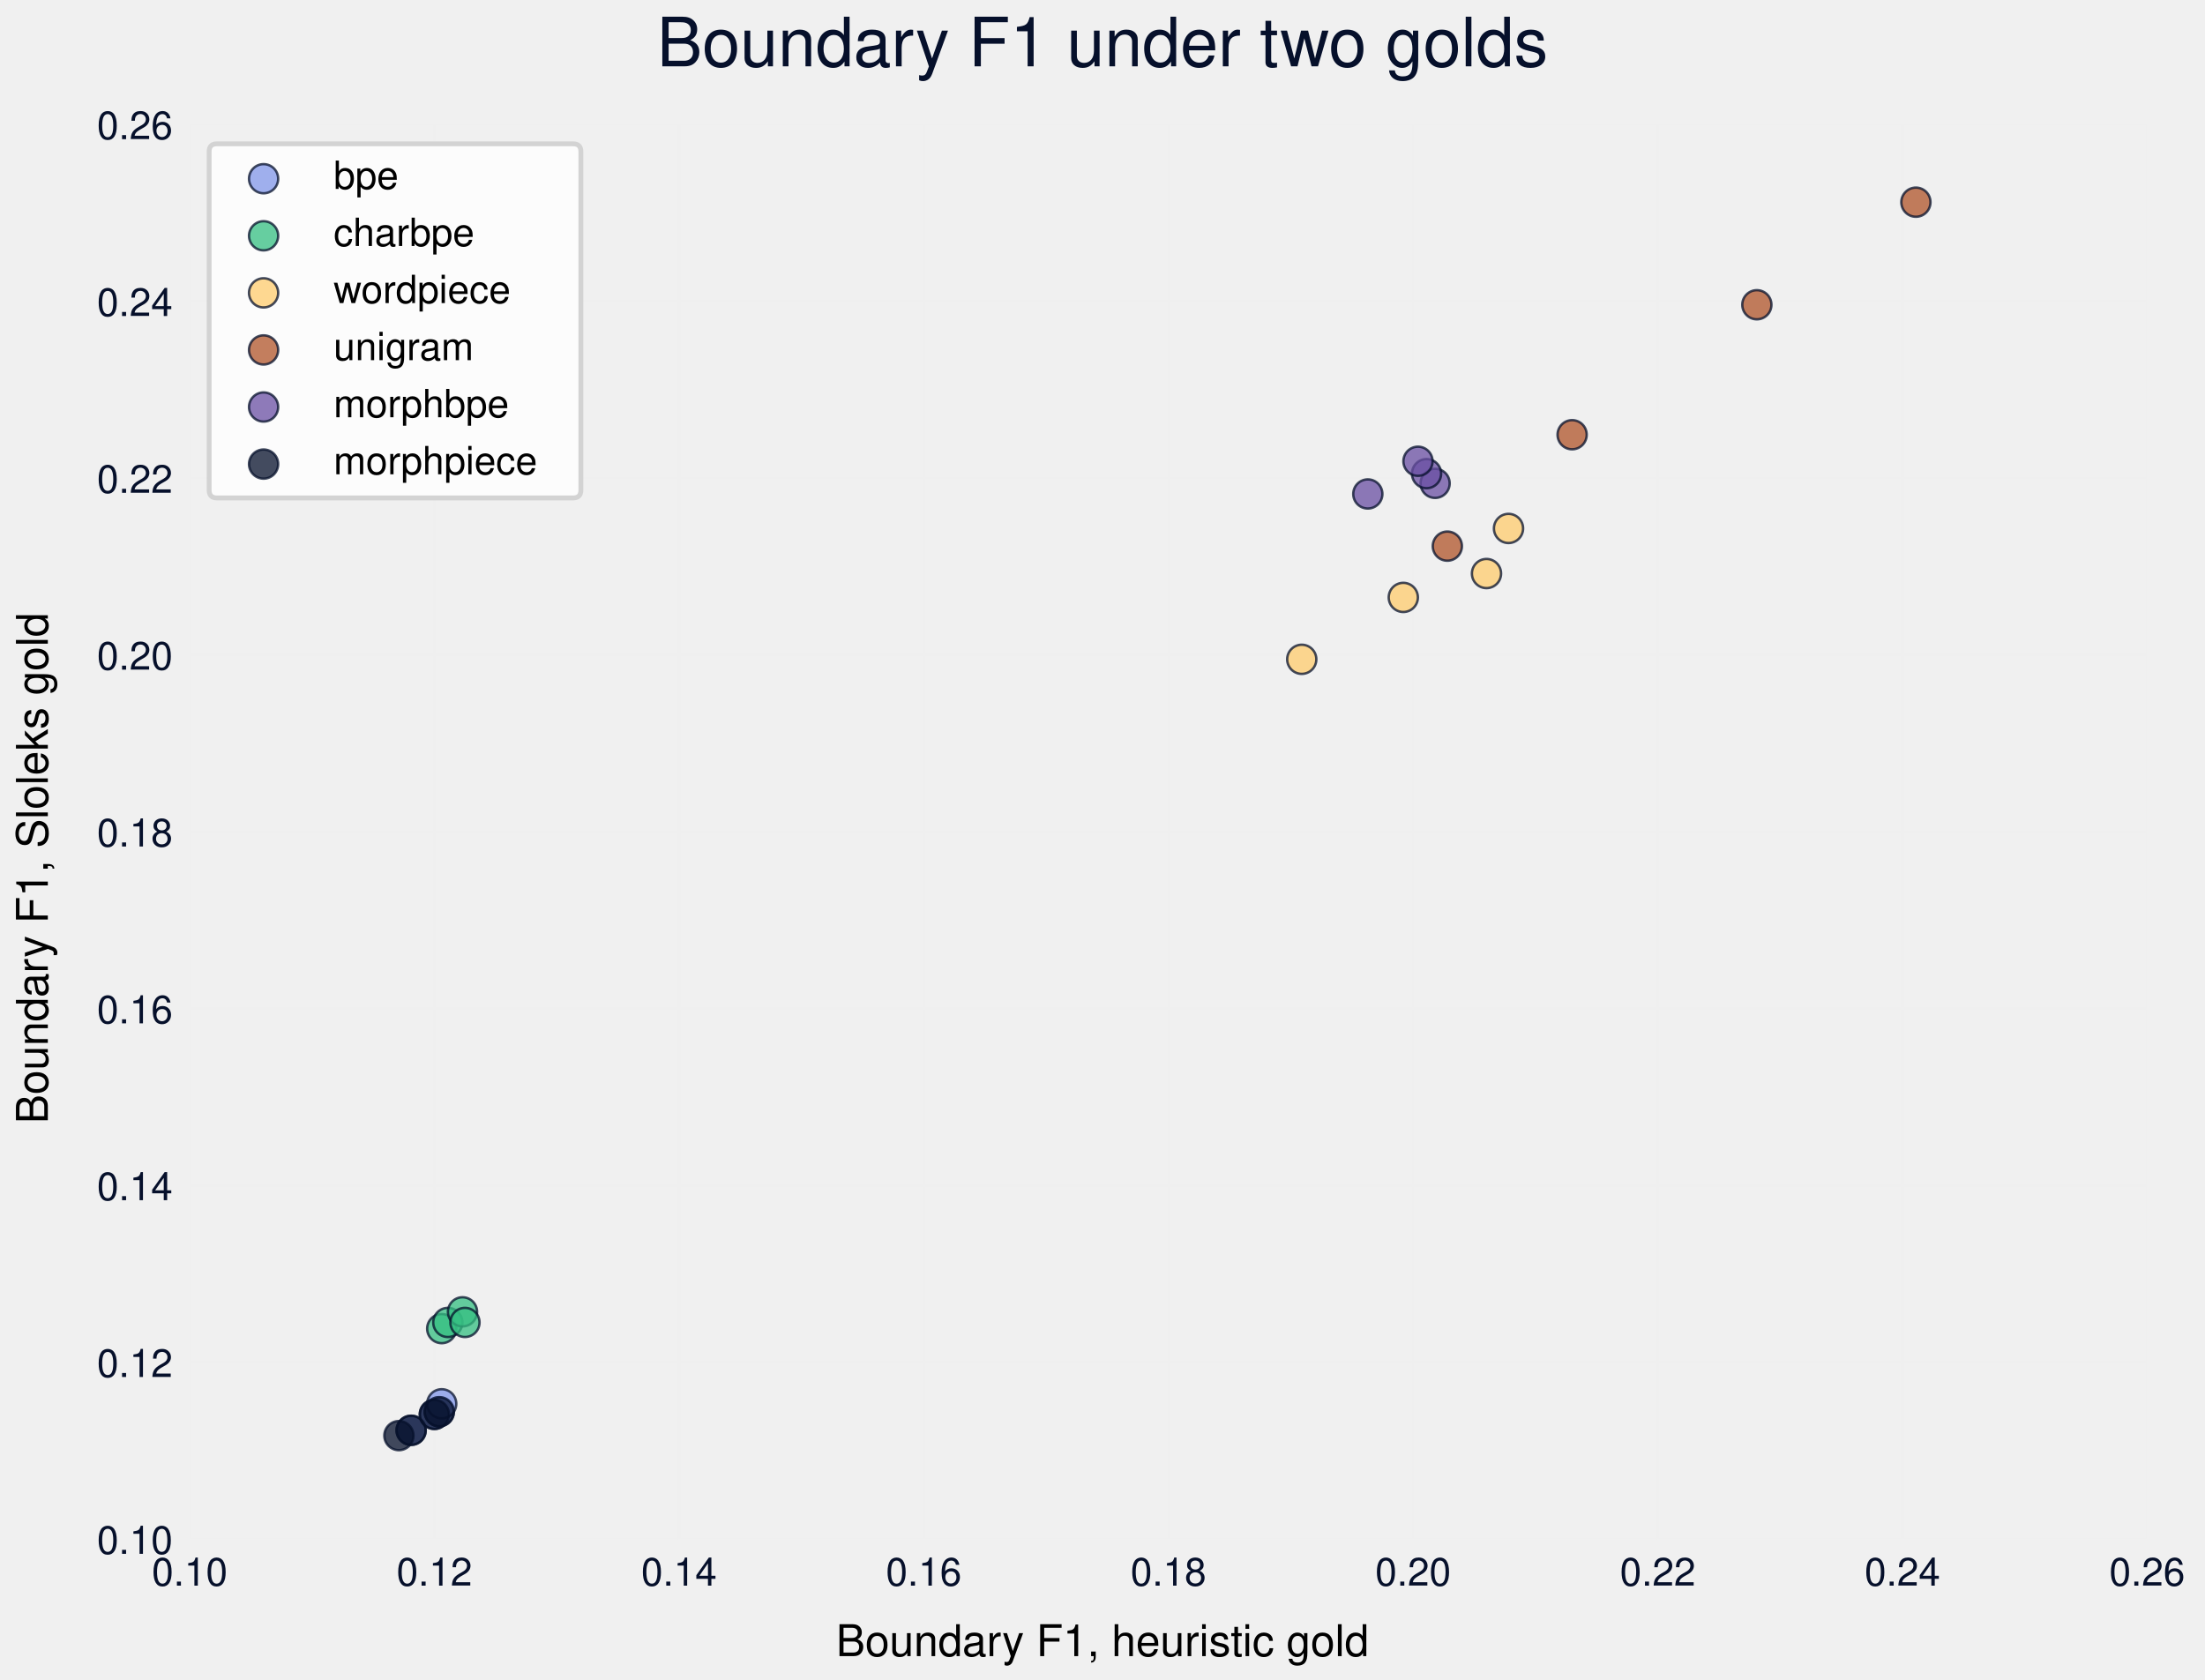
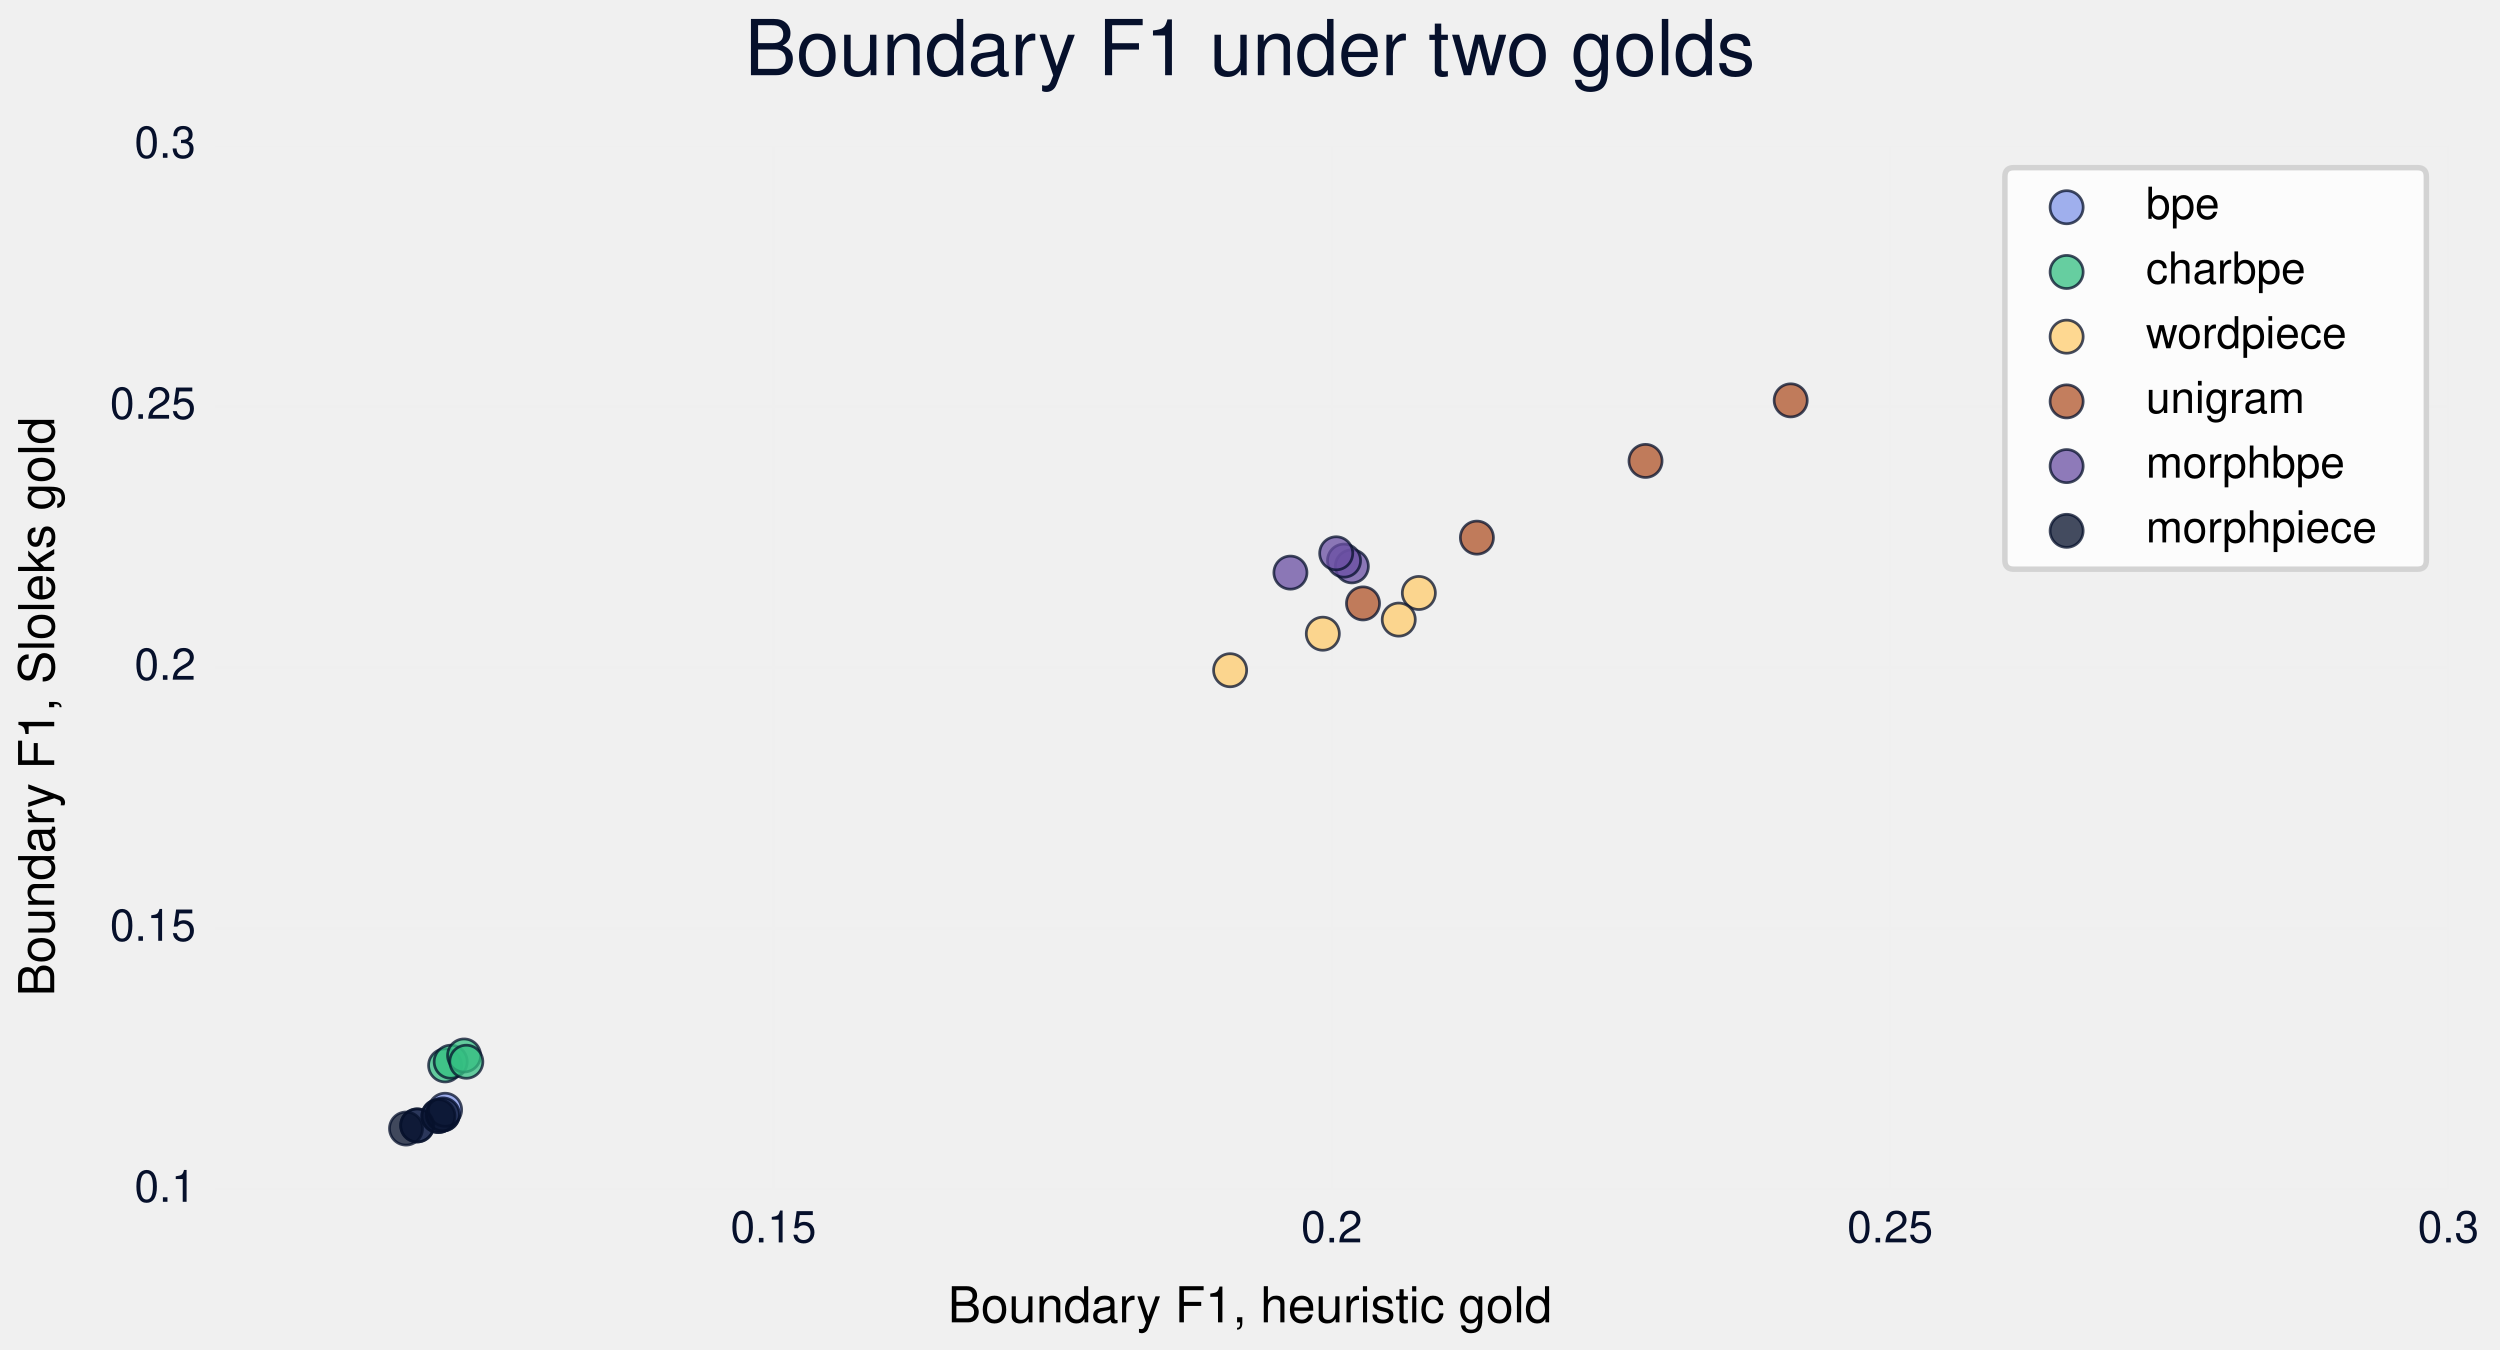
- <svg xmlns="http://www.w3.org/2000/svg" xmlns:xlink="http://www.w3.org/1999/xlink" width="453.6pt" height="345.6pt" viewBox="0 0 453.6 345.6" version="1.1">
+ <svg xmlns="http://www.w3.org/2000/svg" xmlns:xlink="http://www.w3.org/1999/xlink" width="453.6pt" height="244.8pt" viewBox="0 0 453.6 244.8" version="1.1">
  <defs>
    <style type="text/css">*{stroke-linejoin: round; stroke-linecap: butt}</style>
  </defs>
  <g id="figure_1">
    <g id="patch_1">
-       <path d="M 0 345.6  L 453.6 345.6  L 453.6 0  L 0 0  L 0 345.6  z " style="fill: none" />
+       <path d="M 0 244.8  L 453.6 244.8  L 453.6 0  L 0 0  L 0 244.8  z " style="fill: none" />
    </g>
    <g id="axes_1">
      <g id="patch_2">
-         <path d="M 39.024 316.646  L 441.694 316.646  L 441.694 25.589  L 39.024 25.589  L 39.024 316.646  z " style="fill: none" />
+         <path d="M 39.024 215.846  L 444.239 215.846  L 444.239 26.421  L 39.024 26.421  L 39.024 215.846  z " style="fill: none" />
      </g>
      <g id="matplotlib.axis_1">
        <g id="xtick_1">
          <g id="line2d_1">
-             <path d="M 39.024 316.646  L 39.024 25.589  " clip-path="url(#p932ed86203)" style="fill: none; stroke: #efefef; stroke-width: 0.5; stroke-linecap: square" />
+             <path d="M 140.327 215.846  L 140.327 26.421  " clip-path="url(#p9d73b350f4)" style="fill: none; stroke: #efefef; stroke-width: 0.5; stroke-linecap: square" />
          </g>
          <g id="line2d_2" />
          <g id="text_1">
-             <text style="font-size: 8px; font-family: 'Instrument Sans', 'Helvetica', 'Arial', sans-serif; text-anchor: middle; fill: #06102b" x="39.024" y="326.225" transform="rotate(-0 39.02353 326.2252)">0.10</text>
+             <text style="font-size: 8px; font-family: 'Instrument Sans', 'Helvetica', 'Arial', sans-serif; text-anchor: middle; fill: #06102b" x="140.327" y="225.425" transform="rotate(-0 140.3273 225.4252)">0.15</text>
          </g>
        </g>
        <g id="xtick_2">
          <g id="line2d_3">
-             <path d="M 89.357 316.646  L 89.357 25.589  " clip-path="url(#p932ed86203)" style="fill: none; stroke: #efefef; stroke-width: 0.5; stroke-linecap: square" />
+             <path d="M 241.631 215.846  L 241.631 26.421  " clip-path="url(#p9d73b350f4)" style="fill: none; stroke: #efefef; stroke-width: 0.5; stroke-linecap: square" />
          </g>
          <g id="line2d_4" />
          <g id="text_2">
-             <text style="font-size: 8px; font-family: 'Instrument Sans', 'Helvetica', 'Arial', sans-serif; text-anchor: middle; fill: #06102b" x="89.357" y="326.225" transform="rotate(-0 89.35728 326.2252)">0.12</text>
+             <text style="font-size: 8px; font-family: 'Instrument Sans', 'Helvetica', 'Arial', sans-serif; text-anchor: middle; fill: #06102b" x="241.631" y="225.425" transform="rotate(-0 241.631 225.4252)">0.2</text>
          </g>
        </g>
        <g id="xtick_3">
          <g id="line2d_5">
-             <path d="M 139.691 316.646  L 139.691 25.589  " clip-path="url(#p932ed86203)" style="fill: none; stroke: #efefef; stroke-width: 0.5; stroke-linecap: square" />
+             <path d="M 342.935 215.846  L 342.935 26.421  " clip-path="url(#p9d73b350f4)" style="fill: none; stroke: #efefef; stroke-width: 0.5; stroke-linecap: square" />
          </g>
          <g id="line2d_6" />
          <g id="text_3">
-             <text style="font-size: 8px; font-family: 'Instrument Sans', 'Helvetica', 'Arial', sans-serif; text-anchor: middle; fill: #06102b" x="139.691" y="326.225" transform="rotate(-0 139.691 326.2252)">0.14</text>
+             <text style="font-size: 8px; font-family: 'Instrument Sans', 'Helvetica', 'Arial', sans-serif; text-anchor: middle; fill: #06102b" x="342.935" y="225.425" transform="rotate(-0 342.9348 225.4252)">0.25</text>
          </g>
        </g>
        <g id="xtick_4">
          <g id="line2d_7">
-             <path d="M 190.025 316.646  L 190.025 25.589  " clip-path="url(#p932ed86203)" style="fill: none; stroke: #efefef; stroke-width: 0.5; stroke-linecap: square" />
+             <path d="M 444.239 215.846  L 444.239 26.421  " clip-path="url(#p9d73b350f4)" style="fill: none; stroke: #efefef; stroke-width: 0.5; stroke-linecap: square" />
          </g>
          <g id="line2d_8" />
          <g id="text_4">
-             <text style="font-size: 8px; font-family: 'Instrument Sans', 'Helvetica', 'Arial', sans-serif; text-anchor: middle; fill: #06102b" x="190.025" y="326.225" transform="rotate(-0 190.0248 326.2252)">0.16</text>
-           </g>
-         </g>
-         <g id="xtick_5">
+             <text style="font-size: 8px; font-family: 'Instrument Sans', 'Helvetica', 'Arial', sans-serif; text-anchor: middle; fill: #06102b" x="444.239" y="225.425" transform="rotate(-0 444.2385 225.4252)">0.3</text>
+           </g>
+         </g>
+       </g>
+       <g id="matplotlib.axis_2">
+         <g id="ytick_1">
          <g id="line2d_9">
-             <path d="M 240.359 316.646  L 240.359 25.589  " clip-path="url(#p932ed86203)" style="fill: none; stroke: #efefef; stroke-width: 0.5; stroke-linecap: square" />
+             <path d="M 39.024 215.846  L 444.239 215.846  " clip-path="url(#p9d73b350f4)" style="fill: none; stroke: #efefef; stroke-width: 0.5; stroke-linecap: square" />
          </g>
          <g id="line2d_10" />
          <g id="text_5">
-             <text style="font-size: 8px; font-family: 'Instrument Sans', 'Helvetica', 'Arial', sans-serif; text-anchor: middle; fill: #06102b" x="240.359" y="326.225" transform="rotate(-0 240.3585 326.2252)">0.18</text>
-           </g>
-         </g>
-         <g id="xtick_6">
+             <text style="font-size: 8px; font-family: 'Instrument Sans', 'Helvetica', 'Arial', sans-serif; text-anchor: end; fill: #06102b" x="35.524" y="218.054" transform="rotate(-0 35.52353 218.054)">0.1</text>
+           </g>
+         </g>
+         <g id="ytick_2">
          <g id="line2d_11">
-             <path d="M 290.692 316.646  L 290.692 25.589  " clip-path="url(#p932ed86203)" style="fill: none; stroke: #efefef; stroke-width: 0.5; stroke-linecap: square" />
+             <path d="M 39.024 168.49  L 444.239 168.49  " clip-path="url(#p9d73b350f4)" style="fill: none; stroke: #efefef; stroke-width: 0.5; stroke-linecap: square" />
          </g>
          <g id="line2d_12" />
          <g id="text_6">
-             <text style="font-size: 8px; font-family: 'Instrument Sans', 'Helvetica', 'Arial', sans-serif; text-anchor: middle; fill: #06102b" x="290.692" y="326.225" transform="rotate(-0 290.6923 326.2252)">0.20</text>
-           </g>
-         </g>
-         <g id="xtick_7">
+             <text style="font-size: 8px; font-family: 'Instrument Sans', 'Helvetica', 'Arial', sans-serif; text-anchor: end; fill: #06102b" x="35.524" y="170.698" transform="rotate(-0 35.52353 170.6977)">0.15</text>
+           </g>
+         </g>
+         <g id="ytick_3">
          <g id="line2d_13">
-             <path d="M 341.026 316.646  L 341.026 25.589  " clip-path="url(#p932ed86203)" style="fill: none; stroke: #efefef; stroke-width: 0.5; stroke-linecap: square" />
+             <path d="M 39.024 121.134  L 444.239 121.134  " clip-path="url(#p9d73b350f4)" style="fill: none; stroke: #efefef; stroke-width: 0.5; stroke-linecap: square" />
          </g>
          <g id="line2d_14" />
          <g id="text_7">
-             <text style="font-size: 8px; font-family: 'Instrument Sans', 'Helvetica', 'Arial', sans-serif; text-anchor: middle; fill: #06102b" x="341.026" y="326.225" transform="rotate(-0 341.026 326.2252)">0.22</text>
-           </g>
-         </g>
-         <g id="xtick_8">
+             <text style="font-size: 8px; font-family: 'Instrument Sans', 'Helvetica', 'Arial', sans-serif; text-anchor: end; fill: #06102b" x="35.524" y="123.341" transform="rotate(-0 35.52353 123.3414)">0.2</text>
+           </g>
+         </g>
+         <g id="ytick_4">
          <g id="line2d_15">
-             <path d="M 391.36 316.646  L 391.36 25.589  " clip-path="url(#p932ed86203)" style="fill: none; stroke: #efefef; stroke-width: 0.5; stroke-linecap: square" />
+             <path d="M 39.024 73.778  L 444.239 73.778  " clip-path="url(#p9d73b350f4)" style="fill: none; stroke: #efefef; stroke-width: 0.5; stroke-linecap: square" />
          </g>
          <g id="line2d_16" />
          <g id="text_8">
-             <text style="font-size: 8px; font-family: 'Instrument Sans', 'Helvetica', 'Arial', sans-serif; text-anchor: middle; fill: #06102b" x="391.36" y="326.225" transform="rotate(-0 391.3598 326.2252)">0.24</text>
-           </g>
-         </g>
-         <g id="xtick_9">
+             <text style="font-size: 8px; font-family: 'Instrument Sans', 'Helvetica', 'Arial', sans-serif; text-anchor: end; fill: #06102b" x="35.524" y="75.985" transform="rotate(-0 35.52353 75.98513)">0.25</text>
+           </g>
+         </g>
+         <g id="ytick_5">
          <g id="line2d_17">
-             <path d="M 441.694 316.646  L 441.694 25.589  " clip-path="url(#p932ed86203)" style="fill: none; stroke: #efefef; stroke-width: 0.5; stroke-linecap: square" />
+             <path d="M 39.024 26.421  L 444.239 26.421  " clip-path="url(#p9d73b350f4)" style="fill: none; stroke: #efefef; stroke-width: 0.5; stroke-linecap: square" />
          </g>
          <g id="line2d_18" />
          <g id="text_9">
-             <text style="font-size: 8px; font-family: 'Instrument Sans', 'Helvetica', 'Arial', sans-serif; text-anchor: middle; fill: #06102b" x="441.694" y="326.225" transform="rotate(-0 441.6935 326.2252)">0.26</text>
-           </g>
-         </g>
-       </g>
-       <g id="matplotlib.axis_2">
-         <g id="ytick_1">
-           <g id="line2d_19">
-             <path d="M 39.024 316.646  L 441.694 316.646  " clip-path="url(#p932ed86203)" style="fill: none; stroke: #efefef; stroke-width: 0.5; stroke-linecap: square" />
-           </g>
-           <g id="line2d_20" />
-           <g id="text_10">
-             <text style="font-size: 8px; font-family: 'Instrument Sans', 'Helvetica', 'Arial', sans-serif; text-anchor: end; fill: #06102b" x="35.524" y="319.686" transform="rotate(-0 35.52353 319.6858)">0.10</text>
-           </g>
-         </g>
-         <g id="ytick_2">
-           <g id="line2d_21">
-             <path d="M 39.024 280.264  L 441.694 280.264  " clip-path="url(#p932ed86203)" style="fill: none; stroke: #efefef; stroke-width: 0.5; stroke-linecap: square" />
-           </g>
-           <g id="line2d_22" />
-           <g id="text_11">
-             <text style="font-size: 8px; font-family: 'Instrument Sans', 'Helvetica', 'Arial', sans-serif; text-anchor: end; fill: #06102b" x="35.524" y="283.304" transform="rotate(-0 35.52353 283.3037)">0.12</text>
-           </g>
-         </g>
-         <g id="ytick_3">
-           <g id="line2d_23">
-             <path d="M 39.024 243.882  L 441.694 243.882  " clip-path="url(#p932ed86203)" style="fill: none; stroke: #efefef; stroke-width: 0.5; stroke-linecap: square" />
-           </g>
-           <g id="line2d_24" />
-           <g id="text_12">
-             <text style="font-size: 8px; font-family: 'Instrument Sans', 'Helvetica', 'Arial', sans-serif; text-anchor: end; fill: #06102b" x="35.524" y="246.922" transform="rotate(-0 35.52353 246.9216)">0.14</text>
-           </g>
-         </g>
-         <g id="ytick_4">
-           <g id="line2d_25">
-             <path d="M 39.024 207.5  L 441.694 207.5  " clip-path="url(#p932ed86203)" style="fill: none; stroke: #efefef; stroke-width: 0.5; stroke-linecap: square" />
-           </g>
-           <g id="line2d_26" />
-           <g id="text_13">
-             <text style="font-size: 8px; font-family: 'Instrument Sans', 'Helvetica', 'Arial', sans-serif; text-anchor: end; fill: #06102b" x="35.524" y="210.539" transform="rotate(-0 35.52353 210.5395)">0.16</text>
-           </g>
-         </g>
-         <g id="ytick_5">
-           <g id="line2d_27">
-             <path d="M 39.024 171.118  L 441.694 171.118  " clip-path="url(#p932ed86203)" style="fill: none; stroke: #efefef; stroke-width: 0.5; stroke-linecap: square" />
-           </g>
-           <g id="line2d_28" />
-           <g id="text_14">
-             <text style="font-size: 8px; font-family: 'Instrument Sans', 'Helvetica', 'Arial', sans-serif; text-anchor: end; fill: #06102b" x="35.524" y="174.157" transform="rotate(-0 35.52353 174.1573)">0.18</text>
-           </g>
-         </g>
-         <g id="ytick_6">
-           <g id="line2d_29">
-             <path d="M 39.024 134.736  L 441.694 134.736  " clip-path="url(#p932ed86203)" style="fill: none; stroke: #efefef; stroke-width: 0.5; stroke-linecap: square" />
-           </g>
-           <g id="line2d_30" />
-           <g id="text_15">
-             <text style="font-size: 8px; font-family: 'Instrument Sans', 'Helvetica', 'Arial', sans-serif; text-anchor: end; fill: #06102b" x="35.524" y="137.775" transform="rotate(-0 35.52353 137.7752)">0.20</text>
-           </g>
-         </g>
-         <g id="ytick_7">
-           <g id="line2d_31">
-             <path d="M 39.024 98.354  L 441.694 98.354  " clip-path="url(#p932ed86203)" style="fill: none; stroke: #efefef; stroke-width: 0.5; stroke-linecap: square" />
-           </g>
-           <g id="line2d_32" />
-           <g id="text_16">
-             <text style="font-size: 8px; font-family: 'Instrument Sans', 'Helvetica', 'Arial', sans-serif; text-anchor: end; fill: #06102b" x="35.524" y="101.393" transform="rotate(-0 35.52353 101.3931)">0.22</text>
-           </g>
-         </g>
-         <g id="ytick_8">
-           <g id="line2d_33">
-             <path d="M 39.024 61.972  L 441.694 61.972  " clip-path="url(#p932ed86203)" style="fill: none; stroke: #efefef; stroke-width: 0.5; stroke-linecap: square" />
-           </g>
-           <g id="line2d_34" />
-           <g id="text_17">
-             <text style="font-size: 8px; font-family: 'Instrument Sans', 'Helvetica', 'Arial', sans-serif; text-anchor: end; fill: #06102b" x="35.524" y="65.011" transform="rotate(-0 35.52353 65.01097)">0.24</text>
-           </g>
-         </g>
-         <g id="ytick_9">
-           <g id="line2d_35">
-             <path d="M 39.024 25.589  L 441.694 25.589  " clip-path="url(#p932ed86203)" style="fill: none; stroke: #efefef; stroke-width: 0.5; stroke-linecap: square" />
-           </g>
-           <g id="line2d_36" />
-           <g id="text_18">
-             <text style="font-size: 8px; font-family: 'Instrument Sans', 'Helvetica', 'Arial', sans-serif; text-anchor: end; fill: #06102b" x="35.524" y="28.629" transform="rotate(-0 35.52353 28.62884)">0.26</text>
+             <text style="font-size: 8px; font-family: 'Instrument Sans', 'Helvetica', 'Arial', sans-serif; text-anchor: end; fill: #06102b" x="35.524" y="28.629" transform="rotate(-0 35.52353 28.62884)">0.3</text>
          </g>
        </g>
      </g>
      <g id="PathCollection_1">
        <defs>
-           <path id="mbafbd36885" d="M 0 3  C 0.796 3 1.559 2.684 2.121 2.121  C 2.684 1.559 3 0.796 3 0  C 3 -0.796 2.684 -1.559 2.121 -2.121  C 1.559 -2.684 0.796 -3 0 -3  C -0.796 -3 -1.559 -2.684 -2.121 -2.121  C -2.684 -1.559 -3 -0.796 -3 0  C -3 0.796 -2.684 1.559 -2.121 2.121  C -1.559 2.684 -0.796 3 0 3  z " style="stroke: #06102b; stroke-opacity: 0.75; stroke-width: 0.5" />
-         </defs>
-         <g clip-path="url(#p932ed86203)">
-           <use xlink:href="#mbafbd36885" x="84.576" y="294.271" style="fill: #8096e8; fill-opacity: 0.75; stroke: #06102b; stroke-opacity: 0.75; stroke-width: 0.5" />
-           <use xlink:href="#mbafbd36885" x="89.357" y="290.997" style="fill: #8096e8; fill-opacity: 0.75; stroke: #06102b; stroke-opacity: 0.75; stroke-width: 0.5" />
-           <use xlink:href="#mbafbd36885" x="90.364" y="290.451" style="fill: #8096e8; fill-opacity: 0.75; stroke: #06102b; stroke-opacity: 0.75; stroke-width: 0.5" />
-           <use xlink:href="#mbafbd36885" x="90.867" y="288.814" style="fill: #8096e8; fill-opacity: 0.75; stroke: #06102b; stroke-opacity: 0.75; stroke-width: 0.5" />
+           <path id="mfeded233cc" d="M 0 3  C 0.796 3 1.559 2.684 2.121 2.121  C 2.684 1.559 3 0.796 3 0  C 3 -0.796 2.684 -1.559 2.121 -2.121  C 1.559 -2.684 0.796 -3 0 -3  C -0.796 -3 -1.559 -2.684 -2.121 -2.121  C -2.684 -1.559 -3 -0.796 -3 0  C -3 0.796 -2.684 1.559 -2.121 2.121  C -1.559 2.684 -0.796 3 0 3  z " style="stroke: #06102b; stroke-opacity: 0.75; stroke-width: 0.5" />
+         </defs>
+         <g clip-path="url(#p9d73b350f4)">
+           <use xlink:href="#mfeded233cc" x="75.695" y="204.197" style="fill: #8096e8; fill-opacity: 0.75; stroke: #06102b; stroke-opacity: 0.75; stroke-width: 0.5" />
+           <use xlink:href="#mfeded233cc" x="79.545" y="202.492" style="fill: #8096e8; fill-opacity: 0.75; stroke: #06102b; stroke-opacity: 0.75; stroke-width: 0.5" />
+           <use xlink:href="#mfeded233cc" x="80.355" y="202.208" style="fill: #8096e8; fill-opacity: 0.75; stroke: #06102b; stroke-opacity: 0.75; stroke-width: 0.5" />
+           <use xlink:href="#mfeded233cc" x="80.761" y="201.355" style="fill: #8096e8; fill-opacity: 0.75; stroke: #06102b; stroke-opacity: 0.75; stroke-width: 0.5" />
        </g>
      </g>
      <g id="PathCollection_2">
        <defs>
-           <path id="m4f665bede0" d="M 0 3  C 0.796 3 1.559 2.684 2.121 2.121  C 2.684 1.559 3 0.796 3 0  C 3 -0.796 2.684 -1.559 2.121 -2.121  C 1.559 -2.684 0.796 -3 0 -3  C -0.796 -3 -1.559 -2.684 -2.121 -2.121  C -2.684 -1.559 -3 -0.796 -3 0  C -3 0.796 -2.684 1.559 -2.121 2.121  C -1.559 2.684 -0.796 3 0 3  z " style="stroke: #06102b; stroke-opacity: 0.75; stroke-width: 0.5" />
-         </defs>
-         <g clip-path="url(#p932ed86203)">
-           <use xlink:href="#m4f665bede0" x="90.867" y="273.352" style="fill: #34be82; fill-opacity: 0.75; stroke: #06102b; stroke-opacity: 0.75; stroke-width: 0.5" />
-           <use xlink:href="#m4f665bede0" x="92.126" y="272.078" style="fill: #34be82; fill-opacity: 0.75; stroke: #06102b; stroke-opacity: 0.75; stroke-width: 0.5" />
-           <use xlink:href="#m4f665bede0" x="95.146" y="269.895" style="fill: #34be82; fill-opacity: 0.75; stroke: #06102b; stroke-opacity: 0.75; stroke-width: 0.5" />
-           <use xlink:href="#m4f665bede0" x="95.649" y="272.078" style="fill: #34be82; fill-opacity: 0.75; stroke: #06102b; stroke-opacity: 0.75; stroke-width: 0.5" />
+           <path id="m868befa933" d="M 0 3  C 0.796 3 1.559 2.684 2.121 2.121  C 2.684 1.559 3 0.796 3 0  C 3 -0.796 2.684 -1.559 2.121 -2.121  C 1.559 -2.684 0.796 -3 0 -3  C -0.796 -3 -1.559 -2.684 -2.121 -2.121  C -2.684 -1.559 -3 -0.796 -3 0  C -3 0.796 -2.684 1.559 -2.121 2.121  C -1.559 2.684 -0.796 3 0 3  z " style="stroke: #06102b; stroke-opacity: 0.75; stroke-width: 0.5" />
+         </defs>
+         <g clip-path="url(#p9d73b350f4)">
+           <use xlink:href="#m868befa933" x="80.761" y="193.305" style="fill: #34be82; fill-opacity: 0.75; stroke: #06102b; stroke-opacity: 0.75; stroke-width: 0.5" />
+           <use xlink:href="#m868befa933" x="81.774" y="192.642" style="fill: #34be82; fill-opacity: 0.75; stroke: #06102b; stroke-opacity: 0.75; stroke-width: 0.5" />
+           <use xlink:href="#m868befa933" x="84.205" y="191.505" style="fill: #34be82; fill-opacity: 0.75; stroke: #06102b; stroke-opacity: 0.75; stroke-width: 0.5" />
+           <use xlink:href="#m868befa933" x="84.61" y="192.642" style="fill: #34be82; fill-opacity: 0.75; stroke: #06102b; stroke-opacity: 0.75; stroke-width: 0.5" />
        </g>
      </g>
      <g id="PathCollection_3">
        <defs>
-           <path id="m0dacfa5e7b" d="M 0 3  C 0.796 3 1.559 2.684 2.121 2.121  C 2.684 1.559 3 0.796 3 0  C 3 -0.796 2.684 -1.559 2.121 -2.121  C 1.559 -2.684 0.796 -3 0 -3  C -0.796 -3 -1.559 -2.684 -2.121 -2.121  C -2.684 -1.559 -3 -0.796 -3 0  C -3 0.796 -2.684 1.559 -2.121 2.121  C -1.559 2.684 -0.796 3 0 3  z " style="stroke: #06102b; stroke-opacity: 0.75; stroke-width: 0.5" />
-         </defs>
-         <g clip-path="url(#p932ed86203)">
-           <use xlink:href="#m0dacfa5e7b" x="267.79" y="135.645" style="fill: #ffcc6e; fill-opacity: 0.75; stroke: #06102b; stroke-opacity: 0.75; stroke-width: 0.5" />
-           <use xlink:href="#m0dacfa5e7b" x="288.679" y="122.912" style="fill: #ffcc6e; fill-opacity: 0.75; stroke: #06102b; stroke-opacity: 0.75; stroke-width: 0.5" />
-           <use xlink:href="#m0dacfa5e7b" x="310.322" y="108.723" style="fill: #ffcc6e; fill-opacity: 0.75; stroke: #06102b; stroke-opacity: 0.75; stroke-width: 0.5" />
-           <use xlink:href="#m0dacfa5e7b" x="305.792" y="118" style="fill: #ffcc6e; fill-opacity: 0.75; stroke: #06102b; stroke-opacity: 0.75; stroke-width: 0.5" />
+           <path id="mf06cbf14ee" d="M 0 3  C 0.796 3 1.559 2.684 2.121 2.121  C 2.684 1.559 3 0.796 3 0  C 3 -0.796 2.684 -1.559 2.121 -2.121  C 1.559 -2.684 0.796 -3 0 -3  C -0.796 -3 -1.559 -2.684 -2.121 -2.121  C -2.684 -1.559 -3 -0.796 -3 0  C -3 0.796 -2.684 1.559 -2.121 2.121  C -1.559 2.684 -0.796 3 0 3  z " style="stroke: #06102b; stroke-opacity: 0.75; stroke-width: 0.5" />
+         </defs>
+         <g clip-path="url(#p9d73b350f4)">
+           <use xlink:href="#mf06cbf14ee" x="223.194" y="121.607" style="fill: #ffcc6e; fill-opacity: 0.75; stroke: #06102b; stroke-opacity: 0.75; stroke-width: 0.5" />
+           <use xlink:href="#mf06cbf14ee" x="240.01" y="114.978" style="fill: #ffcc6e; fill-opacity: 0.75; stroke: #06102b; stroke-opacity: 0.75; stroke-width: 0.5" />
+           <use xlink:href="#mf06cbf14ee" x="257.434" y="107.59" style="fill: #ffcc6e; fill-opacity: 0.75; stroke: #06102b; stroke-opacity: 0.75; stroke-width: 0.5" />
+           <use xlink:href="#mf06cbf14ee" x="253.787" y="112.42" style="fill: #ffcc6e; fill-opacity: 0.75; stroke: #06102b; stroke-opacity: 0.75; stroke-width: 0.5" />
        </g>
      </g>
      <g id="PathCollection_4">
        <defs>
-           <path id="m124e31a56e" d="M 0 3  C 0.796 3 1.559 2.684 2.121 2.121  C 2.684 1.559 3 0.796 3 0  C 3 -0.796 2.684 -1.559 2.121 -2.121  C 1.559 -2.684 0.796 -3 0 -3  C -0.796 -3 -1.559 -2.684 -2.121 -2.121  C -2.684 -1.559 -3 -0.796 -3 0  C -3 0.796 -2.684 1.559 -2.121 2.121  C -1.559 2.684 -0.796 3 0 3  z " style="stroke: #06102b; stroke-opacity: 0.75; stroke-width: 0.5" />
-         </defs>
-         <g clip-path="url(#p932ed86203)">
-           <use xlink:href="#m124e31a56e" x="297.739" y="112.361" style="fill: #b0542a; fill-opacity: 0.75; stroke: #06102b; stroke-opacity: 0.75; stroke-width: 0.5" />
-           <use xlink:href="#m124e31a56e" x="323.409" y="89.44" style="fill: #b0542a; fill-opacity: 0.75; stroke: #06102b; stroke-opacity: 0.75; stroke-width: 0.5" />
-           <use xlink:href="#m124e31a56e" x="361.411" y="62.699" style="fill: #b0542a; fill-opacity: 0.75; stroke: #06102b; stroke-opacity: 0.75; stroke-width: 0.5" />
-           <use xlink:href="#m124e31a56e" x="394.128" y="41.598" style="fill: #b0542a; fill-opacity: 0.75; stroke: #06102b; stroke-opacity: 0.75; stroke-width: 0.5" />
+           <path id="m58b8669e63" d="M 0 3  C 0.796 3 1.559 2.684 2.121 2.121  C 2.684 1.559 3 0.796 3 0  C 3 -0.796 2.684 -1.559 2.121 -2.121  C 1.559 -2.684 0.796 -3 0 -3  C -0.796 -3 -1.559 -2.684 -2.121 -2.121  C -2.684 -1.559 -3 -0.796 -3 0  C -3 0.796 -2.684 1.559 -2.121 2.121  C -1.559 2.684 -0.796 3 0 3  z " style="stroke: #06102b; stroke-opacity: 0.75; stroke-width: 0.5" />
+         </defs>
+         <g clip-path="url(#p9d73b350f4)">
+           <use xlink:href="#m58b8669e63" x="247.304" y="109.484" style="fill: #b0542a; fill-opacity: 0.75; stroke: #06102b; stroke-opacity: 0.75; stroke-width: 0.5" />
+           <use xlink:href="#m58b8669e63" x="267.97" y="97.55" style="fill: #b0542a; fill-opacity: 0.75; stroke: #06102b; stroke-opacity: 0.75; stroke-width: 0.5" />
+           <use xlink:href="#m58b8669e63" x="298.564" y="83.628" style="fill: #b0542a; fill-opacity: 0.75; stroke: #06102b; stroke-opacity: 0.75; stroke-width: 0.5" />
+           <use xlink:href="#m58b8669e63" x="324.903" y="72.641" style="fill: #b0542a; fill-opacity: 0.75; stroke: #06102b; stroke-opacity: 0.75; stroke-width: 0.5" />
        </g>
      </g>
      <g id="PathCollection_5">
        <defs>
-           <path id="mde445a9672" d="M 0 3  C 0.796 3 1.559 2.684 2.121 2.121  C 2.684 1.559 3 0.796 3 0  C 3 -0.796 2.684 -1.559 2.121 -2.121  C 1.559 -2.684 0.796 -3 0 -3  C -0.796 -3 -1.559 -2.684 -2.121 -2.121  C -2.684 -1.559 -3 -0.796 -3 0  C -3 0.796 -2.684 1.559 -2.121 2.121  C -1.559 2.684 -0.796 3 0 3  z " style="stroke: #06102b; stroke-opacity: 0.75; stroke-width: 0.5" />
-         </defs>
-         <g clip-path="url(#p932ed86203)">
-           <use xlink:href="#mde445a9672" x="295.222" y="99.445" style="fill: #6a4fa3; fill-opacity: 0.75; stroke: #06102b; stroke-opacity: 0.75; stroke-width: 0.5" />
-           <use xlink:href="#mde445a9672" x="293.461" y="97.444" style="fill: #6a4fa3; fill-opacity: 0.75; stroke: #06102b; stroke-opacity: 0.75; stroke-width: 0.5" />
-           <use xlink:href="#mde445a9672" x="291.699" y="94.897" style="fill: #6a4fa3; fill-opacity: 0.75; stroke: #06102b; stroke-opacity: 0.75; stroke-width: 0.5" />
-           <use xlink:href="#mde445a9672" x="281.381" y="101.628" style="fill: #6a4fa3; fill-opacity: 0.75; stroke: #06102b; stroke-opacity: 0.75; stroke-width: 0.5" />
+           <path id="med427c7716" d="M 0 3  C 0.796 3 1.559 2.684 2.121 2.121  C 2.684 1.559 3 0.796 3 0  C 3 -0.796 2.684 -1.559 2.121 -2.121  C 1.559 -2.684 0.796 -3 0 -3  C -0.796 -3 -1.559 -2.684 -2.121 -2.121  C -2.684 -1.559 -3 -0.796 -3 0  C -3 0.796 -2.684 1.559 -2.121 2.121  C -1.559 2.684 -0.796 3 0 3  z " style="stroke: #06102b; stroke-opacity: 0.75; stroke-width: 0.5" />
+         </defs>
+         <g clip-path="url(#p9d73b350f4)">
+           <use xlink:href="#med427c7716" x="245.278" y="102.76" style="fill: #6a4fa3; fill-opacity: 0.75; stroke: #06102b; stroke-opacity: 0.75; stroke-width: 0.5" />
+           <use xlink:href="#med427c7716" x="243.86" y="101.718" style="fill: #6a4fa3; fill-opacity: 0.75; stroke: #06102b; stroke-opacity: 0.75; stroke-width: 0.5" />
+           <use xlink:href="#med427c7716" x="242.441" y="100.392" style="fill: #6a4fa3; fill-opacity: 0.75; stroke: #06102b; stroke-opacity: 0.75; stroke-width: 0.5" />
+           <use xlink:href="#med427c7716" x="234.135" y="103.896" style="fill: #6a4fa3; fill-opacity: 0.75; stroke: #06102b; stroke-opacity: 0.75; stroke-width: 0.5" />
        </g>
      </g>
      <g id="PathCollection_6">
        <defs>
-           <path id="m0ba14cc5f2" d="M 0 3  C 0.796 3 1.559 2.684 2.121 2.121  C 2.684 1.559 3 0.796 3 0  C 3 -0.796 2.684 -1.559 2.121 -2.121  C 1.559 -2.684 0.796 -3 0 -3  C -0.796 -3 -1.559 -2.684 -2.121 -2.121  C -2.684 -1.559 -3 -0.796 -3 0  C -3 0.796 -2.684 1.559 -2.121 2.121  C -1.559 2.684 -0.796 3 0 3  z " style="stroke: #06102b; stroke-opacity: 0.75; stroke-width: 0.5" />
-         </defs>
-         <g clip-path="url(#p932ed86203)">
-           <use xlink:href="#m0ba14cc5f2" x="82.059" y="295.363" style="fill: #06102b; fill-opacity: 0.75; stroke: #06102b; stroke-opacity: 0.75; stroke-width: 0.5" />
-           <use xlink:href="#m0ba14cc5f2" x="84.576" y="294.271" style="fill: #06102b; fill-opacity: 0.75; stroke: #06102b; stroke-opacity: 0.75; stroke-width: 0.5" />
-           <use xlink:href="#m0ba14cc5f2" x="89.357" y="290.997" style="fill: #06102b; fill-opacity: 0.75; stroke: #06102b; stroke-opacity: 0.75; stroke-width: 0.5" />
-           <use xlink:href="#m0ba14cc5f2" x="90.364" y="290.451" style="fill: #06102b; fill-opacity: 0.75; stroke: #06102b; stroke-opacity: 0.75; stroke-width: 0.5" />
+           <path id="m7032a53068" d="M 0 3  C 0.796 3 1.559 2.684 2.121 2.121  C 2.684 1.559 3 0.796 3 0  C 3 -0.796 2.684 -1.559 2.121 -2.121  C 1.559 -2.684 0.796 -3 0 -3  C -0.796 -3 -1.559 -2.684 -2.121 -2.121  C -2.684 -1.559 -3 -0.796 -3 0  C -3 0.796 -2.684 1.559 -2.121 2.121  C -1.559 2.684 -0.796 3 0 3  z " style="stroke: #06102b; stroke-opacity: 0.75; stroke-width: 0.5" />
+         </defs>
+         <g clip-path="url(#p9d73b350f4)">
+           <use xlink:href="#m7032a53068" x="73.669" y="204.765" style="fill: #06102b; fill-opacity: 0.75; stroke: #06102b; stroke-opacity: 0.75; stroke-width: 0.5" />
+           <use xlink:href="#m7032a53068" x="75.695" y="204.197" style="fill: #06102b; fill-opacity: 0.75; stroke: #06102b; stroke-opacity: 0.75; stroke-width: 0.5" />
+           <use xlink:href="#m7032a53068" x="79.545" y="202.492" style="fill: #06102b; fill-opacity: 0.75; stroke: #06102b; stroke-opacity: 0.75; stroke-width: 0.5" />
+           <use xlink:href="#m7032a53068" x="80.355" y="202.208" style="fill: #06102b; fill-opacity: 0.75; stroke: #06102b; stroke-opacity: 0.75; stroke-width: 0.5" />
        </g>
      </g>
      <g id="legend_1">
        <g id="patch_3">
-           <path d="M 44.624 102.444  L 117.894 102.444  Q 119.494 102.444 119.494 100.844  L 119.494 31.189  Q 119.494 29.589 117.894 29.589  L 44.624 29.589  Q 43.024 29.589 43.024 31.189  L 43.024 100.844  Q 43.024 102.444 44.624 102.444  z " style="fill: #ffffff; opacity: 0.8; stroke: #cccccc; stroke-linejoin: miter" />
+           <path d="M 365.369 103.276  L 438.639 103.276  Q 440.239 103.276 440.239 101.676  L 440.239 32.021  Q 440.239 30.421 438.639 30.421  L 365.369 30.421  Q 363.769 30.421 363.769 32.021  L 363.769 101.676  Q 363.769 103.276 365.369 103.276  z " style="fill: #ffffff; opacity: 0.8; stroke: #cccccc; stroke-linejoin: miter" />
        </g>
        <g id="PathCollection_7">
          <g>
-             <use xlink:href="#mbafbd36885" x="54.224" y="36.768" style="fill: #8096e8; fill-opacity: 0.75; stroke: #06102b; stroke-opacity: 0.75; stroke-width: 0.5" />
-           </g>
-         </g>
-         <g id="text_19">
-           <text style="font-size: 8px; font-family: 'Instrument Sans', 'Helvetica', 'Arial', sans-serif; text-anchor: start" x="68.624" y="38.868" transform="rotate(-0 68.62353 38.86822)">bpe</text>
+             <use xlink:href="#mfeded233cc" x="374.969" y="37.6" style="fill: #8096e8; fill-opacity: 0.75; stroke: #06102b; stroke-opacity: 0.75; stroke-width: 0.5" />
+           </g>
+         </g>
+         <g id="text_10">
+           <text style="font-size: 8px; font-family: 'Instrument Sans', 'Helvetica', 'Arial', sans-serif; text-anchor: start" x="389.369" y="39.7" transform="rotate(-0 389.3685 39.70009)">bpe</text>
        </g>
        <g id="PathCollection_8">
          <g>
-             <use xlink:href="#m4f665bede0" x="54.224" y="48.511" style="fill: #34be82; fill-opacity: 0.75; stroke: #06102b; stroke-opacity: 0.75; stroke-width: 0.5" />
-           </g>
-         </g>
-         <g id="text_20">
-           <text style="font-size: 8px; font-family: 'Instrument Sans', 'Helvetica', 'Arial', sans-serif; text-anchor: start" x="68.624" y="50.611" transform="rotate(-0 68.62353 50.61072)">charbpe</text>
+             <use xlink:href="#m868befa933" x="374.969" y="49.343" style="fill: #34be82; fill-opacity: 0.75; stroke: #06102b; stroke-opacity: 0.75; stroke-width: 0.5" />
+           </g>
+         </g>
+         <g id="text_11">
+           <text style="font-size: 8px; font-family: 'Instrument Sans', 'Helvetica', 'Arial', sans-serif; text-anchor: start" x="389.369" y="51.443" transform="rotate(-0 389.3685 51.44259)">charbpe</text>
        </g>
        <g id="PathCollection_9">
          <g>
-             <use xlink:href="#m0dacfa5e7b" x="54.224" y="60.253" style="fill: #ffcc6e; fill-opacity: 0.75; stroke: #06102b; stroke-opacity: 0.75; stroke-width: 0.5" />
-           </g>
-         </g>
-         <g id="text_21">
-           <text style="font-size: 8px; font-family: 'Instrument Sans', 'Helvetica', 'Arial', sans-serif; text-anchor: start" x="68.624" y="62.353" transform="rotate(-0 68.62353 62.35322)">wordpiece</text>
+             <use xlink:href="#mf06cbf14ee" x="374.969" y="61.085" style="fill: #ffcc6e; fill-opacity: 0.75; stroke: #06102b; stroke-opacity: 0.75; stroke-width: 0.5" />
+           </g>
+         </g>
+         <g id="text_12">
+           <text style="font-size: 8px; font-family: 'Instrument Sans', 'Helvetica', 'Arial', sans-serif; text-anchor: start" x="389.369" y="63.185" transform="rotate(-0 389.3685 63.18509)">wordpiece</text>
        </g>
        <g id="PathCollection_10">
          <g>
-             <use xlink:href="#m124e31a56e" x="54.224" y="71.996" style="fill: #b0542a; fill-opacity: 0.75; stroke: #06102b; stroke-opacity: 0.75; stroke-width: 0.5" />
-           </g>
-         </g>
-         <g id="text_22">
-           <text style="font-size: 8px; font-family: 'Instrument Sans', 'Helvetica', 'Arial', sans-serif; text-anchor: start" x="68.624" y="74.096" transform="rotate(-0 68.62353 74.09572)">unigram</text>
+             <use xlink:href="#m58b8669e63" x="374.969" y="72.828" style="fill: #b0542a; fill-opacity: 0.75; stroke: #06102b; stroke-opacity: 0.75; stroke-width: 0.5" />
+           </g>
+         </g>
+         <g id="text_13">
+           <text style="font-size: 8px; font-family: 'Instrument Sans', 'Helvetica', 'Arial', sans-serif; text-anchor: start" x="389.369" y="74.928" transform="rotate(-0 389.3685 74.92759)">unigram</text>
        </g>
        <g id="PathCollection_11">
          <g>
-             <use xlink:href="#mde445a9672" x="54.224" y="83.738" style="fill: #6a4fa3; fill-opacity: 0.75; stroke: #06102b; stroke-opacity: 0.75; stroke-width: 0.5" />
-           </g>
-         </g>
-         <g id="text_23">
-           <text style="font-size: 8px; font-family: 'Instrument Sans', 'Helvetica', 'Arial', sans-serif; text-anchor: start" x="68.624" y="85.838" transform="rotate(-0 68.62353 85.83822)">morphbpe</text>
+             <use xlink:href="#med427c7716" x="374.969" y="84.57" style="fill: #6a4fa3; fill-opacity: 0.75; stroke: #06102b; stroke-opacity: 0.75; stroke-width: 0.5" />
+           </g>
+         </g>
+         <g id="text_14">
+           <text style="font-size: 8px; font-family: 'Instrument Sans', 'Helvetica', 'Arial', sans-serif; text-anchor: start" x="389.369" y="86.67" transform="rotate(-0 389.3685 86.6701)">morphbpe</text>
        </g>
        <g id="PathCollection_12">
          <g>
-             <use xlink:href="#m0ba14cc5f2" x="54.224" y="95.481" style="fill: #06102b; fill-opacity: 0.75; stroke: #06102b; stroke-opacity: 0.75; stroke-width: 0.5" />
-           </g>
-         </g>
-         <g id="text_24">
-           <text style="font-size: 8px; font-family: 'Instrument Sans', 'Helvetica', 'Arial', sans-serif; text-anchor: start" x="68.624" y="97.581" transform="rotate(-0 68.62353 97.58072)">morphpiece</text>
-         </g>
-       </g>
-     </g>
-     <g id="text_25">
+             <use xlink:href="#m7032a53068" x="374.969" y="96.313" style="fill: #06102b; fill-opacity: 0.75; stroke: #06102b; stroke-opacity: 0.75; stroke-width: 0.5" />
+           </g>
+         </g>
+         <g id="text_15">
+           <text style="font-size: 8px; font-family: 'Instrument Sans', 'Helvetica', 'Arial', sans-serif; text-anchor: start" x="389.369" y="98.413" transform="rotate(-0 389.3685 98.41259)">morphpiece</text>
+         </g>
+       </g>
+     </g>
+     <g id="text_16">
      <text style="font-size: 14px; font-family: 'Instrument Sans', 'Helvetica', 'Arial', sans-serif; text-anchor: middle; fill: #06102b" x="226.8" y="13.638" transform="rotate(-0 226.8 13.63805)">Boundary F1 under two golds</text>
    </g>
-     <g id="text_26">
-       <text style="font-size: 9px; font-family: 'Instrument Sans', 'Helvetica', 'Arial', sans-serif; text-anchor: middle" x="226.8" y="340.728" transform="rotate(-0 226.8 340.728)">Boundary F1, heuristic gold</text>
-     </g>
-     <g id="text_27">
-       <text style="font-size: 9px; font-family: 'Instrument Sans', 'Helvetica', 'Arial', sans-serif" transform="translate(9.838834 231.191) rotate(-90)">Boundary F1, Sloleks gold</text>
+     <g id="text_17">
+       <text style="font-size: 9px; font-family: 'Instrument Sans', 'Helvetica', 'Arial', sans-serif; text-anchor: middle" x="226.8" y="239.928" transform="rotate(-0 226.8 239.928)">Boundary F1, heuristic gold</text>
+     </g>
+     <g id="text_18">
+       <text style="font-size: 9px; font-family: 'Instrument Sans', 'Helvetica', 'Arial', sans-serif" transform="translate(9.838834 180.791) rotate(-90)">Boundary F1, Sloleks gold</text>
    </g>
  </g>
  <defs>
-     <clipPath id="p932ed86203">
-       <rect x="39.024" y="25.589" width="402.67" height="291.057" />
+     <clipPath id="p9d73b350f4">
+       <rect x="39.024" y="26.421" width="405.215" height="189.425" />
    </clipPath>
  </defs>
</svg>
